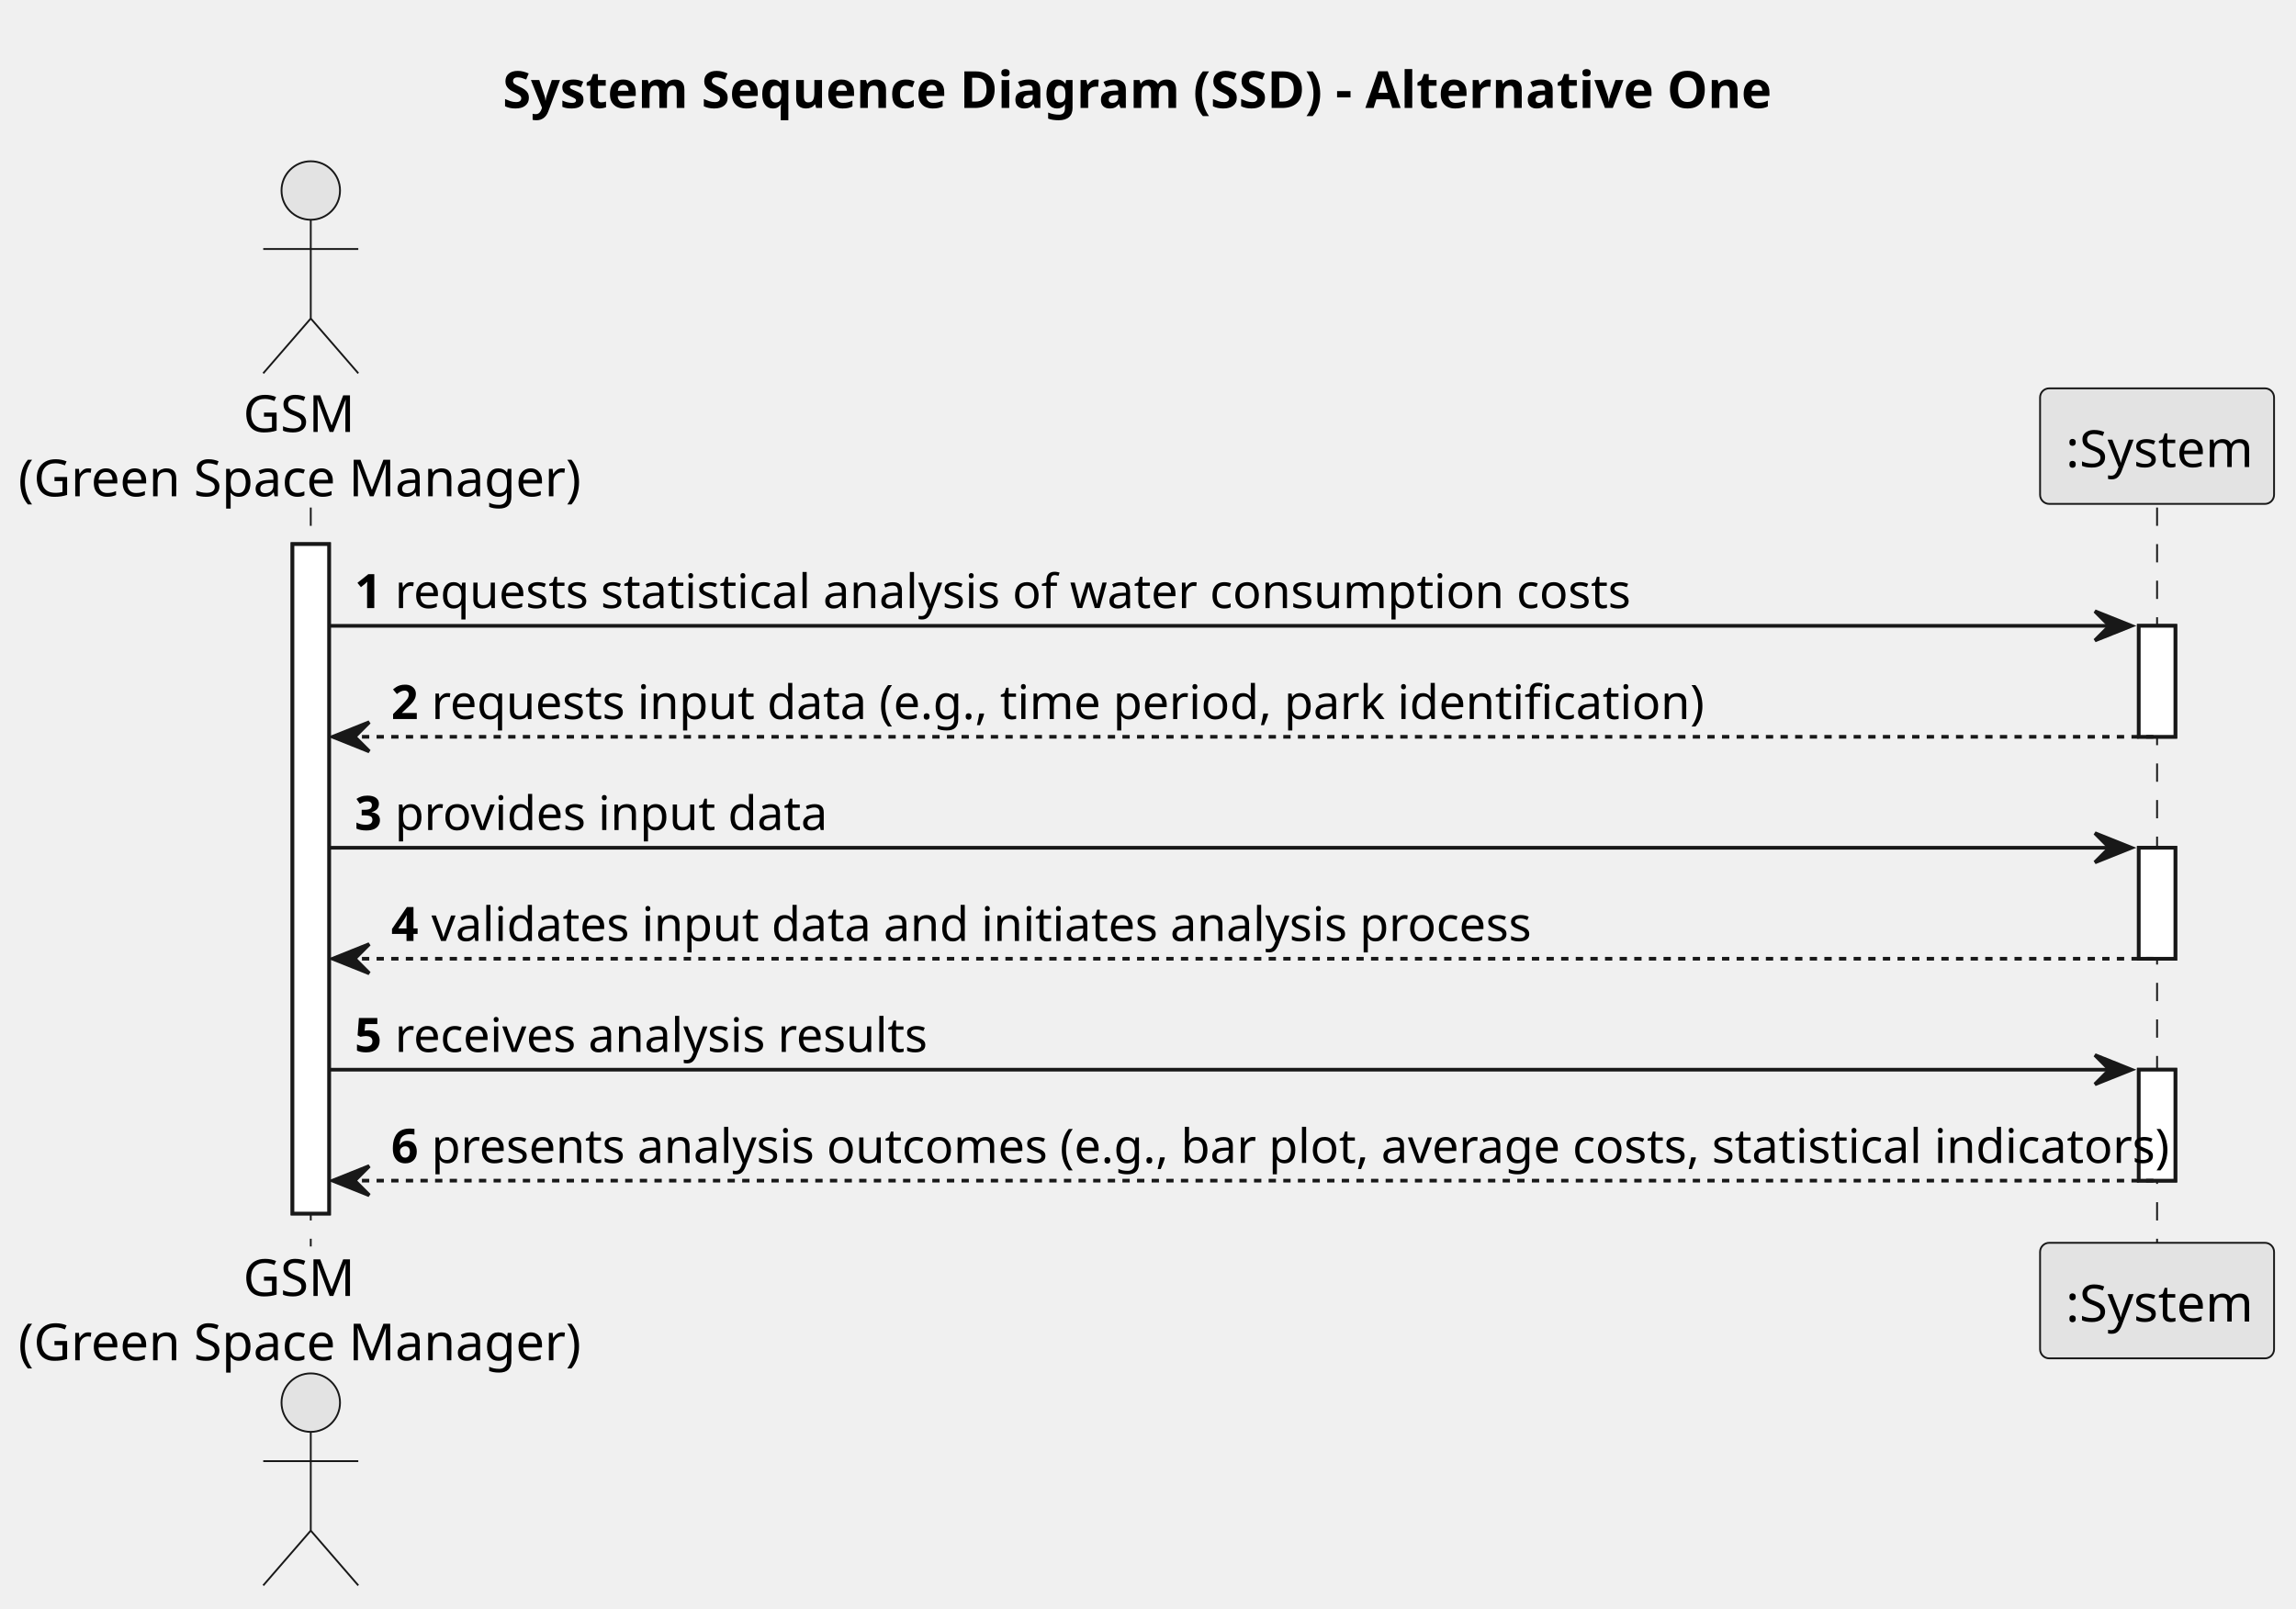
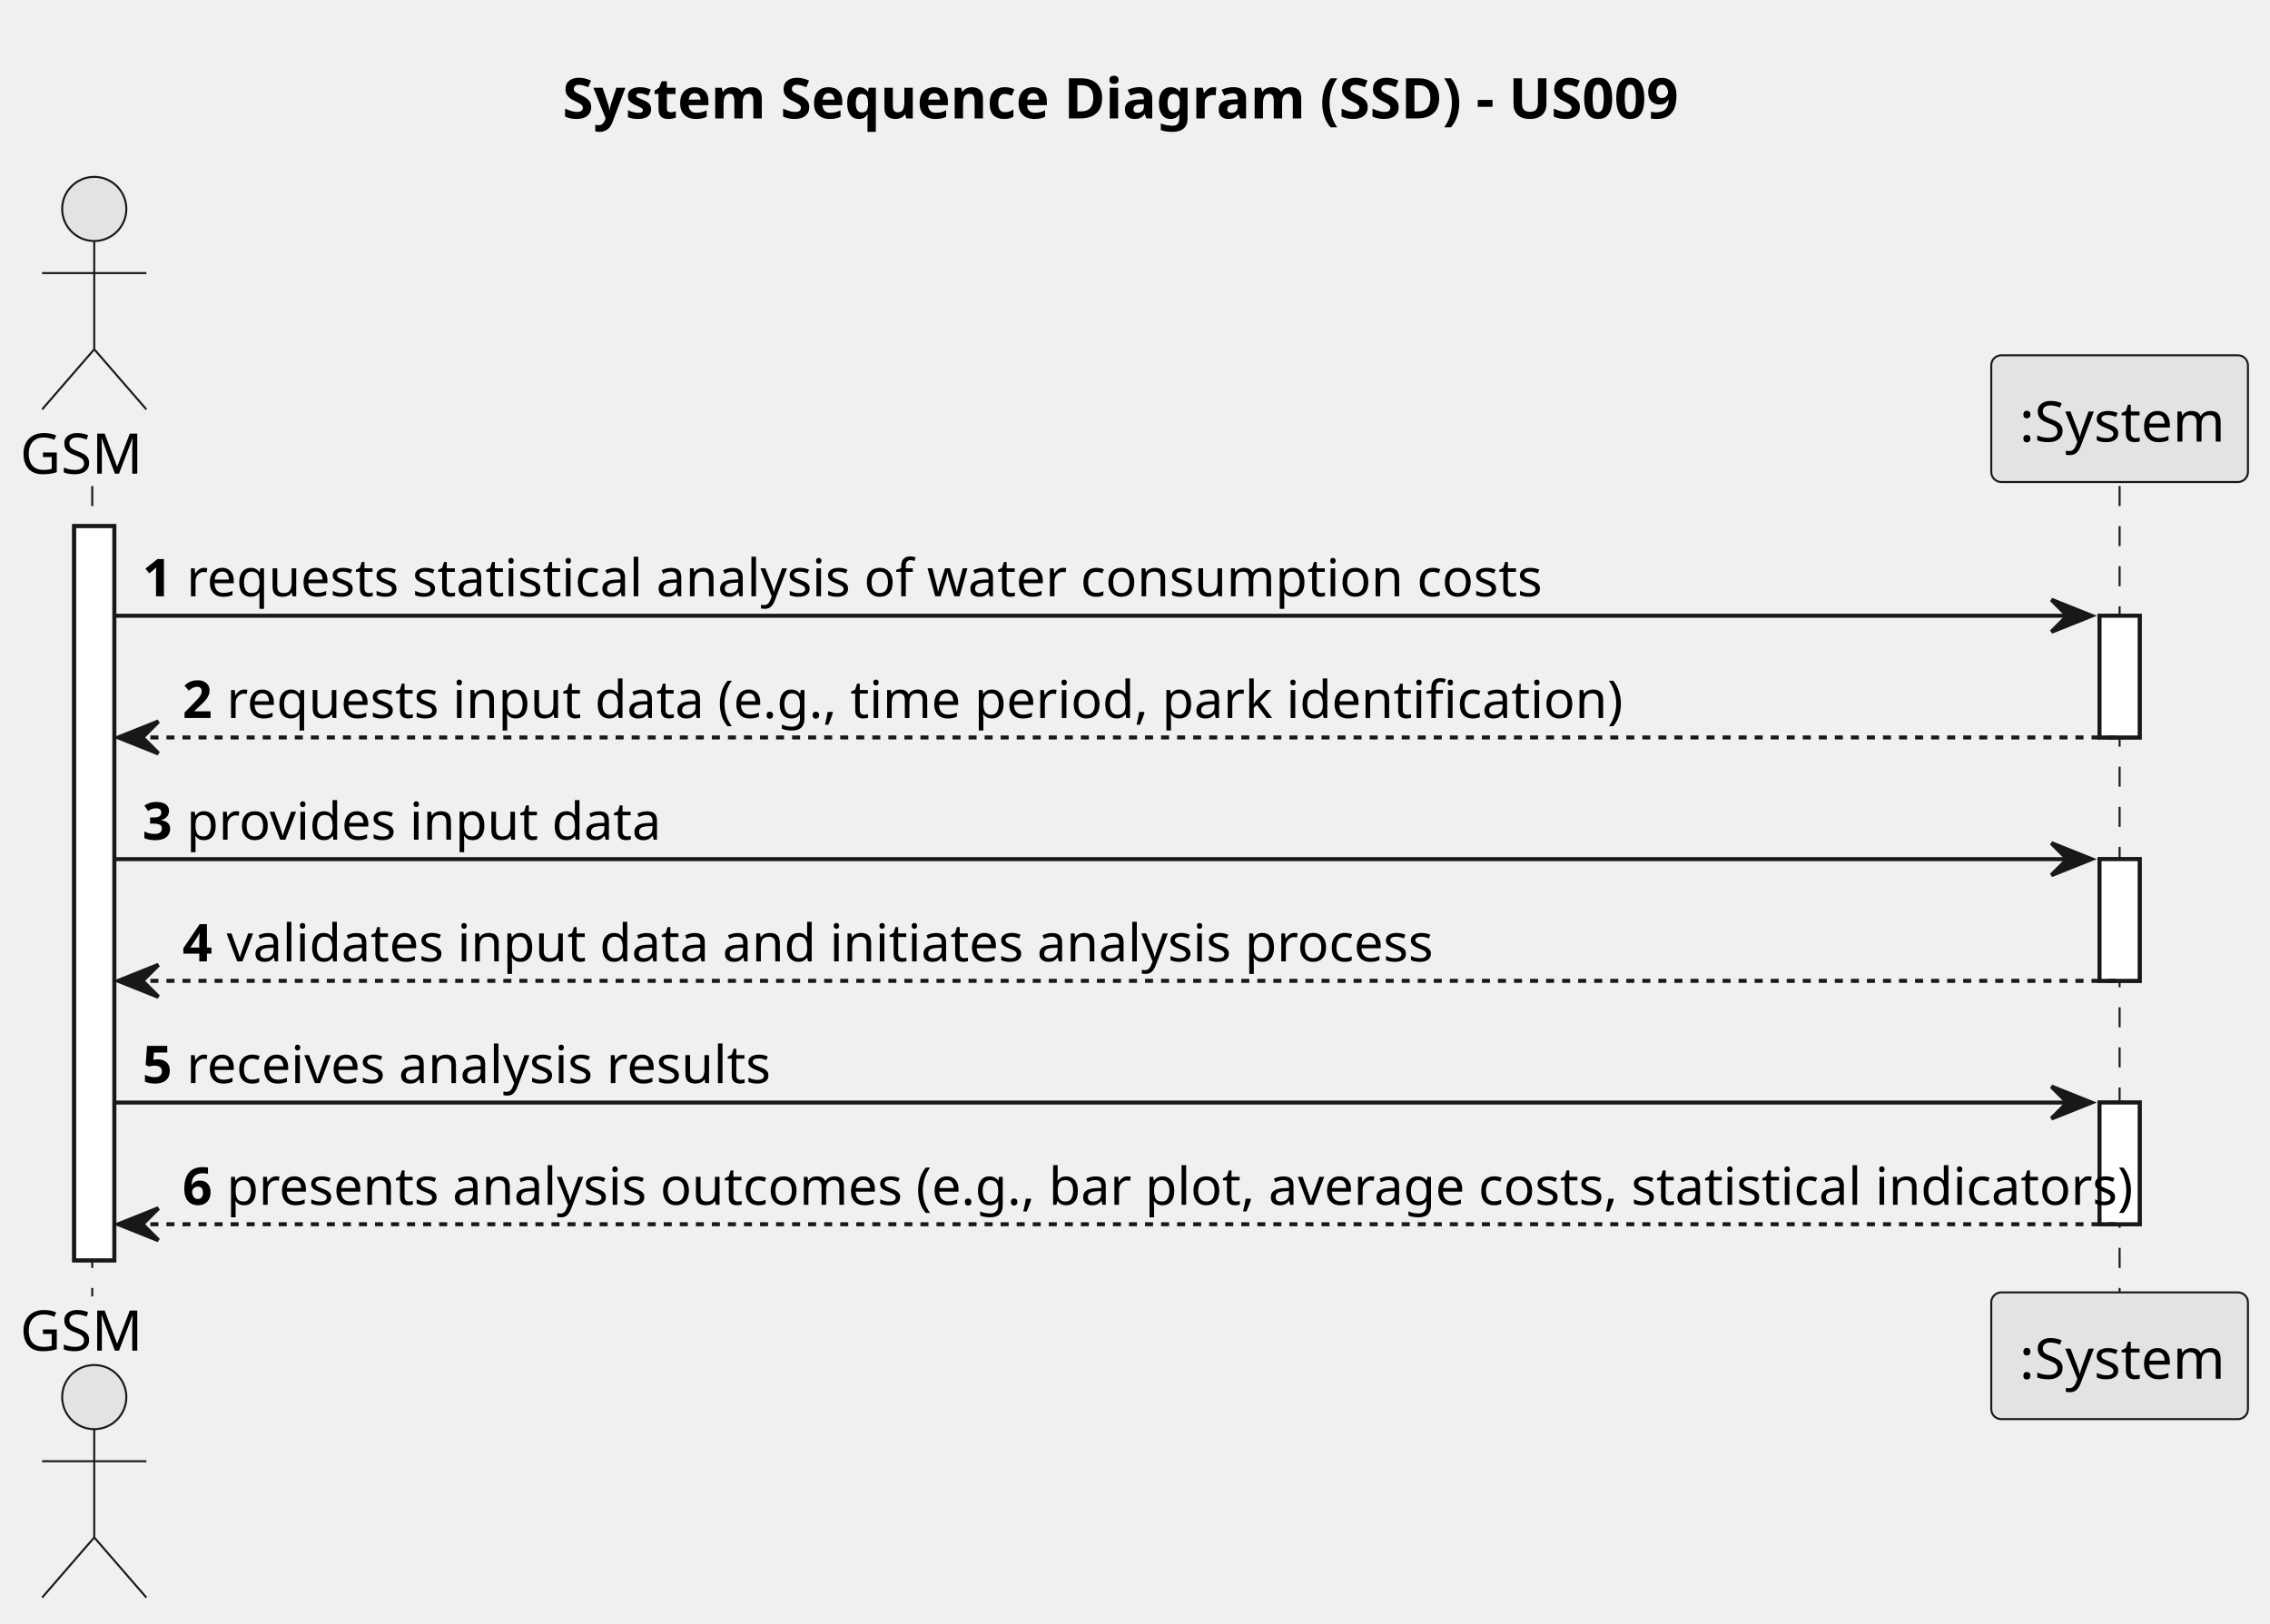
- <svg xmlns="http://www.w3.org/2000/svg" contentStyleType="text/css" height="440px" preserveAspectRatio="none" style="width:628px;height:440px;background:#FFFFFF;" version="1.1" viewBox="0 0 628 440" width="628px" zoomAndPan="magnify">
+ <svg xmlns="http://www.w3.org/2000/svg" contentStyleType="text/css" height="405px" preserveAspectRatio="none" style="width:566px;height:405px;background:#FFFFFF;" version="1.1" viewBox="0 0 566 405" width="566px" zoomAndPan="magnify">
  <defs />
  <g>
-     <text fill="#000000" font-family="sans-serif" font-size="14" font-weight="bold" lengthAdjust="spacing" textLength="351" x="137.5" y="29.533">System Sequence Diagram (SSD) - Alternative One</text>
-     <rect fill="#FFFFFF" height="183.109" style="stroke:#181818;stroke-width:1.0;" width="10" x="80" y="148.828" />
-     <rect fill="#FFFFFF" height="30.352" style="stroke:#181818;stroke-width:1.0;" width="10" x="585" y="171.18" />
-     <rect fill="#FFFFFF" height="30.352" style="stroke:#181818;stroke-width:1.0;" width="10" x="585" y="231.883" />
-     <rect fill="#FFFFFF" height="30.352" style="stroke:#181818;stroke-width:1.0;" width="10" x="585" y="292.586" />
-     <line style="stroke:#181818;stroke-width:0.5;stroke-dasharray:5.0,5.0;" x1="85" x2="85" y1="138.828" y2="340.938" />
-     <line style="stroke:#181818;stroke-width:0.5;stroke-dasharray:5.0,5.0;" x1="590" x2="590" y1="138.828" y2="340.938" />
-     <text fill="#000000" font-family="sans-serif" font-size="14" lengthAdjust="spacing" textLength="31" x="66.5" y="118.143">GSM</text>
-     <text fill="#000000" font-family="sans-serif" font-size="14" lengthAdjust="spacing" textLength="154" x="5" y="135.752">(Green Space Manager)</text>
-     <ellipse cx="85" cy="52.109" fill="#E3E3E3" rx="8" ry="8" style="stroke:#181818;stroke-width:0.5;" />
-     <path d="M85,60.109 L85,87.109 M72,68.109 L98,68.109 M85,87.109 L72,102.109 M85,87.109 L98,102.109 " fill="none" style="stroke:#181818;stroke-width:0.5;" />
-     <text fill="#000000" font-family="sans-serif" font-size="14" lengthAdjust="spacing" textLength="31" x="66.5" y="354.471">GSM</text>
-     <text fill="#000000" font-family="sans-serif" font-size="14" lengthAdjust="spacing" textLength="154" x="5" y="372.08">(Green Space Manager)</text>
-     <ellipse cx="85" cy="383.656" fill="#E3E3E3" rx="8" ry="8" style="stroke:#181818;stroke-width:0.5;" />
-     <path d="M85,391.656 L85,418.656 M72,399.656 L98,399.656 M85,418.656 L72,433.656 M85,418.656 L98,433.656 " fill="none" style="stroke:#181818;stroke-width:0.5;" />
-     <rect fill="#E3E3E3" height="31.609" rx="2.5" ry="2.5" style="stroke:#181818;stroke-width:0.5;" width="64" x="558" y="106.219" />
-     <text fill="#000000" font-family="sans-serif" font-size="14" lengthAdjust="spacing" textLength="50" x="565" y="127.752">:System</text>
-     <rect fill="#E3E3E3" height="31.609" rx="2.5" ry="2.5" style="stroke:#181818;stroke-width:0.5;" width="64" x="558" y="339.938" />
-     <text fill="#000000" font-family="sans-serif" font-size="14" lengthAdjust="spacing" textLength="50" x="565" y="361.471">:System</text>
-     <rect fill="#FFFFFF" height="183.109" style="stroke:#181818;stroke-width:1.0;" width="10" x="80" y="148.828" />
-     <rect fill="#FFFFFF" height="30.352" style="stroke:#181818;stroke-width:1.0;" width="10" x="585" y="171.18" />
-     <rect fill="#FFFFFF" height="30.352" style="stroke:#181818;stroke-width:1.0;" width="10" x="585" y="231.883" />
-     <rect fill="#FFFFFF" height="30.352" style="stroke:#181818;stroke-width:1.0;" width="10" x="585" y="292.586" />
-     <polygon fill="#181818" points="573,167.18,583,171.18,573,175.18,577,171.18" style="stroke:#181818;stroke-width:1.0;" />
-     <line style="stroke:#181818;stroke-width:1.0;" x1="90" x2="579" y1="171.18" y2="171.18" />
-     <text fill="#000000" font-family="sans-serif" font-size="13" font-weight="bold" lengthAdjust="spacing" textLength="7" x="97" y="166.323">1</text>
-     <text fill="#000000" font-family="sans-serif" font-size="13" lengthAdjust="spacing" textLength="325" x="108" y="166.323">requests statistical analysis of water consumption costs</text>
-     <polygon fill="#181818" points="101,197.531,91,201.531,101,205.531,97,201.531" style="stroke:#181818;stroke-width:1.0;" />
-     <line style="stroke:#181818;stroke-width:1.0;stroke-dasharray:2.0,2.0;" x1="95" x2="589" y1="201.531" y2="201.531" />
-     <text fill="#000000" font-family="sans-serif" font-size="13" font-weight="bold" lengthAdjust="spacing" textLength="7" x="107" y="196.675">2</text>
-     <text fill="#000000" font-family="sans-serif" font-size="13" lengthAdjust="spacing" textLength="326" x="118" y="196.675">requests input data (e.g., time period, park identification)</text>
-     <polygon fill="#181818" points="573,227.883,583,231.883,573,235.883,577,231.883" style="stroke:#181818;stroke-width:1.0;" />
-     <line style="stroke:#181818;stroke-width:1.0;" x1="90" x2="579" y1="231.883" y2="231.883" />
-     <text fill="#000000" font-family="sans-serif" font-size="13" font-weight="bold" lengthAdjust="spacing" textLength="7" x="97" y="227.026">3</text>
-     <text fill="#000000" font-family="sans-serif" font-size="13" lengthAdjust="spacing" textLength="108" x="108" y="227.026">provides input data</text>
-     <polygon fill="#181818" points="101,258.234,91,262.234,101,266.234,97,262.234" style="stroke:#181818;stroke-width:1.0;" />
-     <line style="stroke:#181818;stroke-width:1.0;stroke-dasharray:2.0,2.0;" x1="95" x2="589" y1="262.234" y2="262.234" />
-     <text fill="#000000" font-family="sans-serif" font-size="13" font-weight="bold" lengthAdjust="spacing" textLength="7" x="107" y="257.378">4</text>
-     <text fill="#000000" font-family="sans-serif" font-size="13" lengthAdjust="spacing" textLength="287" x="118" y="257.378">validates input data and initiates analysis process</text>
-     <polygon fill="#181818" points="573,288.586,583,292.586,573,296.586,577,292.586" style="stroke:#181818;stroke-width:1.0;" />
-     <line style="stroke:#181818;stroke-width:1.0;" x1="90" x2="579" y1="292.586" y2="292.586" />
-     <text fill="#000000" font-family="sans-serif" font-size="13" font-weight="bold" lengthAdjust="spacing" textLength="7" x="97" y="287.729">5</text>
-     <text fill="#000000" font-family="sans-serif" font-size="13" lengthAdjust="spacing" textLength="142" x="108" y="287.729">receives analysis results</text>
-     <polygon fill="#181818" points="101,318.938,91,322.938,101,326.938,97,322.938" style="stroke:#181818;stroke-width:1.0;" />
-     <line style="stroke:#181818;stroke-width:1.0;stroke-dasharray:2.0,2.0;" x1="95" x2="589" y1="322.938" y2="322.938" />
-     <text fill="#000000" font-family="sans-serif" font-size="13" font-weight="bold" lengthAdjust="spacing" textLength="7" x="107" y="318.081">6</text>
-     <text fill="#000000" font-family="sans-serif" font-size="13" lengthAdjust="spacing" textLength="460" x="118" y="318.081">presents analysis outcomes (e.g., bar plot, average costs, statistical indicators)</text>
+     <text fill="#000000" font-family="sans-serif" font-size="14" font-weight="bold" lengthAdjust="spacing" textLength="284" x="140.25" y="29.533">System Sequence Diagram (SSD) - US009</text>
+     <rect fill="#FFFFFF" height="183.109" style="stroke:#181818;stroke-width:1.0;" width="10" x="18.5" y="131.219" />
+     <rect fill="#FFFFFF" height="30.352" style="stroke:#181818;stroke-width:1.0;" width="10" x="523.5" y="153.57" />
+     <rect fill="#FFFFFF" height="30.352" style="stroke:#181818;stroke-width:1.0;" width="10" x="523.5" y="214.273" />
+     <rect fill="#FFFFFF" height="30.352" style="stroke:#181818;stroke-width:1.0;" width="10" x="523.5" y="274.977" />
+     <line style="stroke:#181818;stroke-width:0.5;stroke-dasharray:5.0,5.0;" x1="23" x2="23" y1="121.219" y2="323.328" />
+     <line style="stroke:#181818;stroke-width:0.5;stroke-dasharray:5.0,5.0;" x1="528.5" x2="528.5" y1="121.219" y2="323.328" />
+     <text fill="#000000" font-family="sans-serif" font-size="14" lengthAdjust="spacing" textLength="31" x="5" y="118.143">GSM</text>
+     <ellipse cx="23.5" cy="52.109" fill="#E3E3E3" rx="8" ry="8" style="stroke:#181818;stroke-width:0.5;" />
+     <path d="M23.5,60.109 L23.5,87.109 M10.5,68.109 L36.5,68.109 M23.5,87.109 L10.5,102.109 M23.5,87.109 L36.5,102.109 " fill="none" style="stroke:#181818;stroke-width:0.5;" />
+     <text fill="#000000" font-family="sans-serif" font-size="14" lengthAdjust="spacing" textLength="31" x="5" y="336.861">GSM</text>
+     <ellipse cx="23.5" cy="348.438" fill="#E3E3E3" rx="8" ry="8" style="stroke:#181818;stroke-width:0.5;" />
+     <path d="M23.5,356.438 L23.5,383.438 M10.5,364.438 L36.5,364.438 M23.5,383.438 L10.5,398.438 M23.5,383.438 L36.5,398.438 " fill="none" style="stroke:#181818;stroke-width:0.5;" />
+     <rect fill="#E3E3E3" height="31.609" rx="2.5" ry="2.5" style="stroke:#181818;stroke-width:0.5;" width="64" x="496.5" y="88.609" />
+     <text fill="#000000" font-family="sans-serif" font-size="14" lengthAdjust="spacing" textLength="50" x="503.5" y="110.143">:System</text>
+     <rect fill="#E3E3E3" height="31.609" rx="2.5" ry="2.5" style="stroke:#181818;stroke-width:0.5;" width="64" x="496.5" y="322.328" />
+     <text fill="#000000" font-family="sans-serif" font-size="14" lengthAdjust="spacing" textLength="50" x="503.5" y="343.861">:System</text>
+     <rect fill="#FFFFFF" height="183.109" style="stroke:#181818;stroke-width:1.0;" width="10" x="18.5" y="131.219" />
+     <rect fill="#FFFFFF" height="30.352" style="stroke:#181818;stroke-width:1.0;" width="10" x="523.5" y="153.57" />
+     <rect fill="#FFFFFF" height="30.352" style="stroke:#181818;stroke-width:1.0;" width="10" x="523.5" y="214.273" />
+     <rect fill="#FFFFFF" height="30.352" style="stroke:#181818;stroke-width:1.0;" width="10" x="523.5" y="274.977" />
+     <polygon fill="#181818" points="511.5,149.57,521.5,153.57,511.5,157.57,515.5,153.57" style="stroke:#181818;stroke-width:1.0;" />
+     <line style="stroke:#181818;stroke-width:1.0;" x1="28.5" x2="517.5" y1="153.57" y2="153.57" />
+     <text fill="#000000" font-family="sans-serif" font-size="13" font-weight="bold" lengthAdjust="spacing" textLength="7" x="35.5" y="148.714">1</text>
+     <text fill="#000000" font-family="sans-serif" font-size="13" lengthAdjust="spacing" textLength="325" x="46.5" y="148.714">requests statistical analysis of water consumption costs</text>
+     <polygon fill="#181818" points="39.5,179.922,29.5,183.922,39.5,187.922,35.5,183.922" style="stroke:#181818;stroke-width:1.0;" />
+     <line style="stroke:#181818;stroke-width:1.0;stroke-dasharray:2.0,2.0;" x1="33.5" x2="527.5" y1="183.922" y2="183.922" />
+     <text fill="#000000" font-family="sans-serif" font-size="13" font-weight="bold" lengthAdjust="spacing" textLength="7" x="45.5" y="179.065">2</text>
+     <text fill="#000000" font-family="sans-serif" font-size="13" lengthAdjust="spacing" textLength="326" x="56.5" y="179.065">requests input data (e.g., time period, park identification)</text>
+     <polygon fill="#181818" points="511.5,210.273,521.5,214.273,511.5,218.273,515.5,214.273" style="stroke:#181818;stroke-width:1.0;" />
+     <line style="stroke:#181818;stroke-width:1.0;" x1="28.5" x2="517.5" y1="214.273" y2="214.273" />
+     <text fill="#000000" font-family="sans-serif" font-size="13" font-weight="bold" lengthAdjust="spacing" textLength="7" x="35.5" y="209.417">3</text>
+     <text fill="#000000" font-family="sans-serif" font-size="13" lengthAdjust="spacing" textLength="108" x="46.5" y="209.417">provides input data</text>
+     <polygon fill="#181818" points="39.5,240.625,29.5,244.625,39.5,248.625,35.5,244.625" style="stroke:#181818;stroke-width:1.0;" />
+     <line style="stroke:#181818;stroke-width:1.0;stroke-dasharray:2.0,2.0;" x1="33.5" x2="527.5" y1="244.625" y2="244.625" />
+     <text fill="#000000" font-family="sans-serif" font-size="13" font-weight="bold" lengthAdjust="spacing" textLength="7" x="45.5" y="239.769">4</text>
+     <text fill="#000000" font-family="sans-serif" font-size="13" lengthAdjust="spacing" textLength="287" x="56.5" y="239.769">validates input data and initiates analysis process</text>
+     <polygon fill="#181818" points="511.5,270.977,521.5,274.977,511.5,278.977,515.5,274.977" style="stroke:#181818;stroke-width:1.0;" />
+     <line style="stroke:#181818;stroke-width:1.0;" x1="28.5" x2="517.5" y1="274.977" y2="274.977" />
+     <text fill="#000000" font-family="sans-serif" font-size="13" font-weight="bold" lengthAdjust="spacing" textLength="7" x="35.5" y="270.12">5</text>
+     <text fill="#000000" font-family="sans-serif" font-size="13" lengthAdjust="spacing" textLength="142" x="46.5" y="270.12">receives analysis results</text>
+     <polygon fill="#181818" points="39.5,301.328,29.5,305.328,39.5,309.328,35.5,305.328" style="stroke:#181818;stroke-width:1.0;" />
+     <line style="stroke:#181818;stroke-width:1.0;stroke-dasharray:2.0,2.0;" x1="33.5" x2="527.5" y1="305.328" y2="305.328" />
+     <text fill="#000000" font-family="sans-serif" font-size="13" font-weight="bold" lengthAdjust="spacing" textLength="7" x="45.5" y="300.472">6</text>
+     <text fill="#000000" font-family="sans-serif" font-size="13" lengthAdjust="spacing" textLength="460" x="56.5" y="300.472">presents analysis outcomes (e.g., bar plot, average costs, statistical indicators)</text>
  </g>
</svg>
